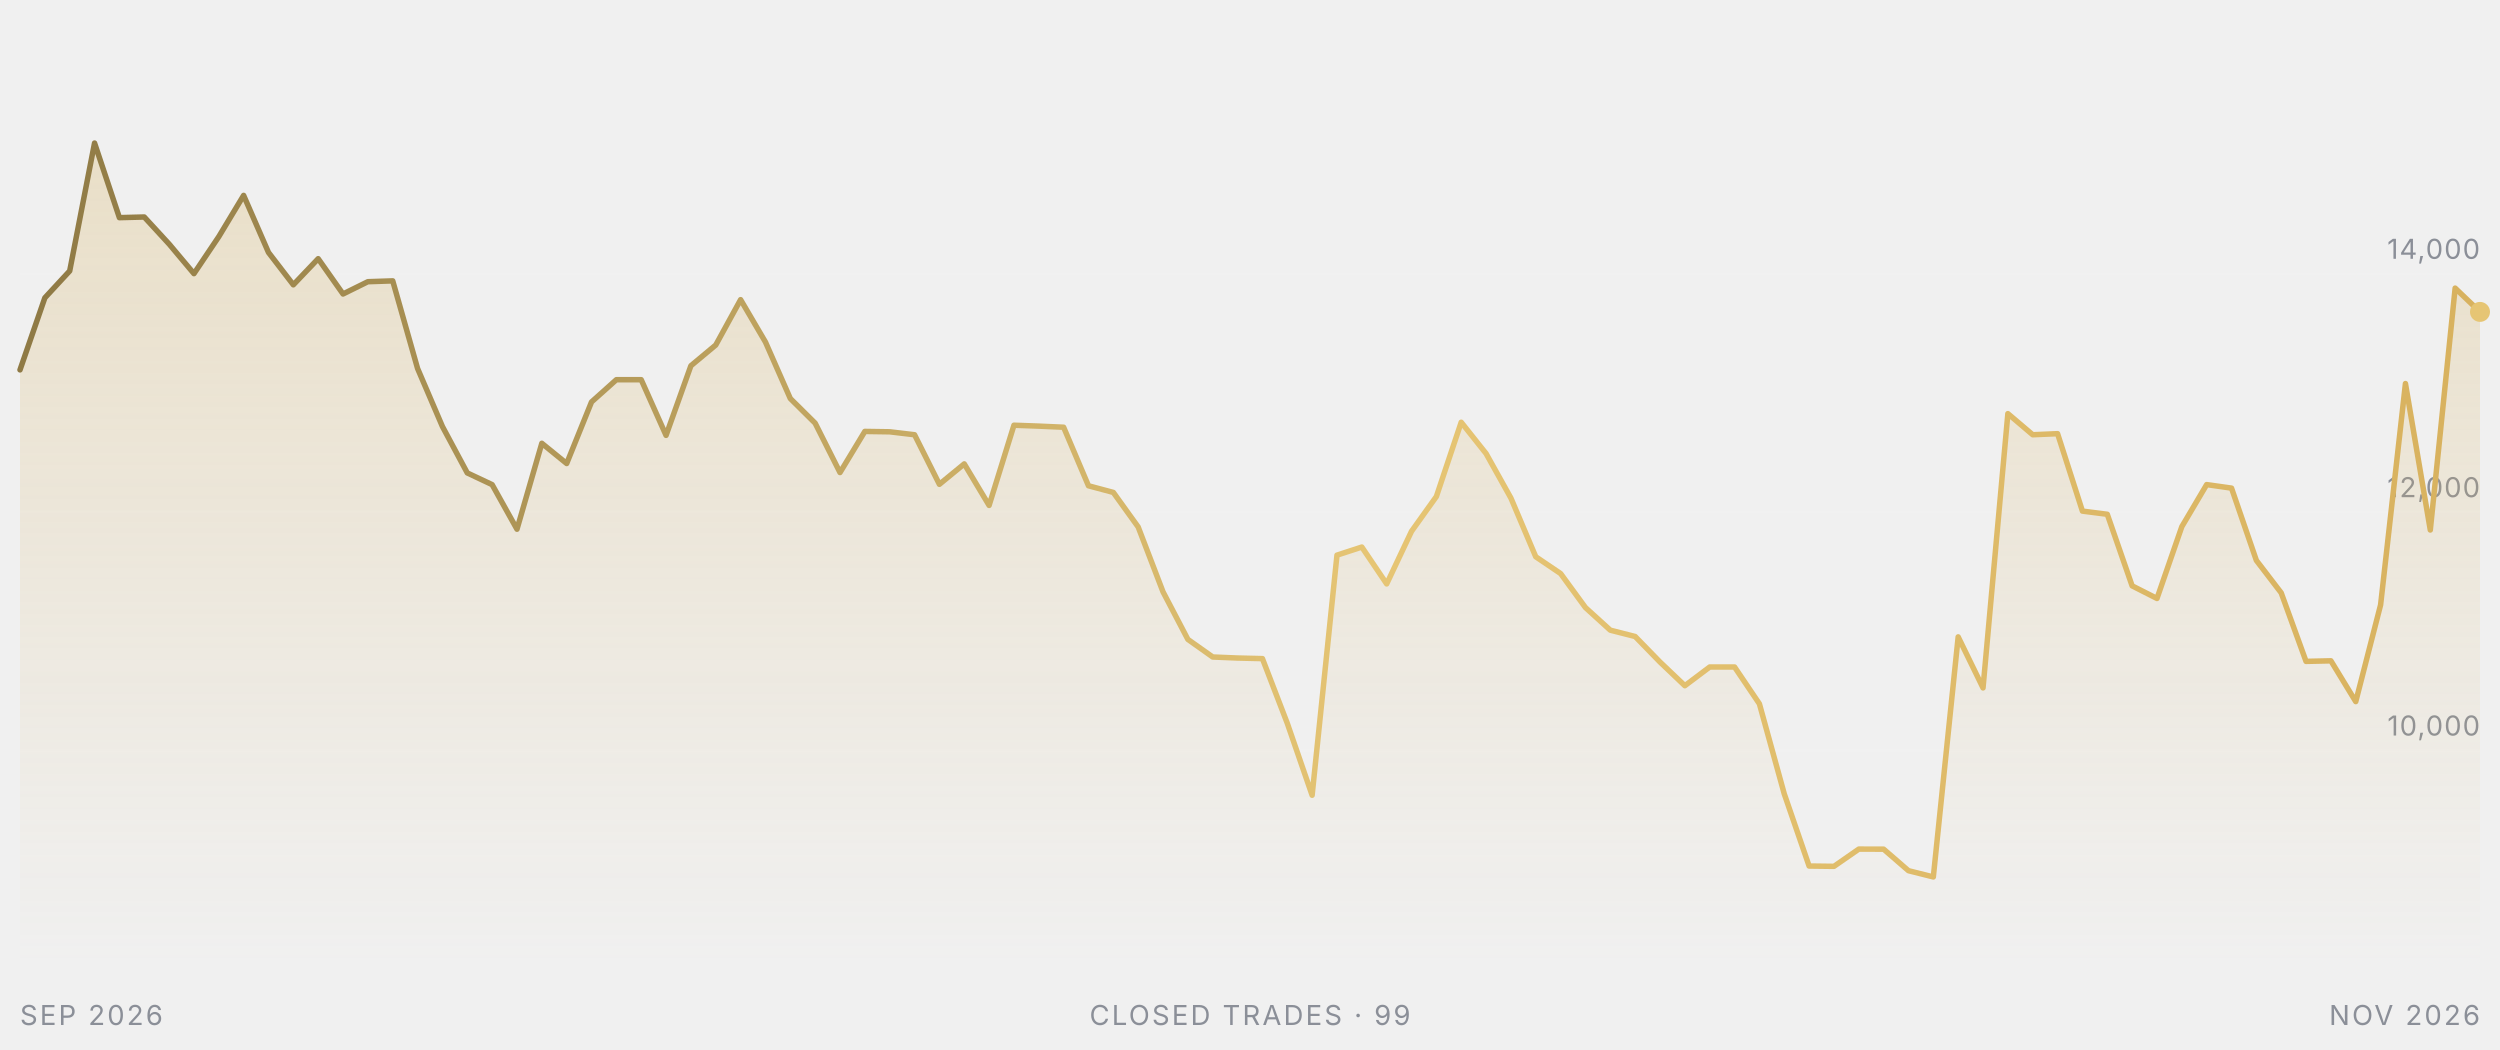
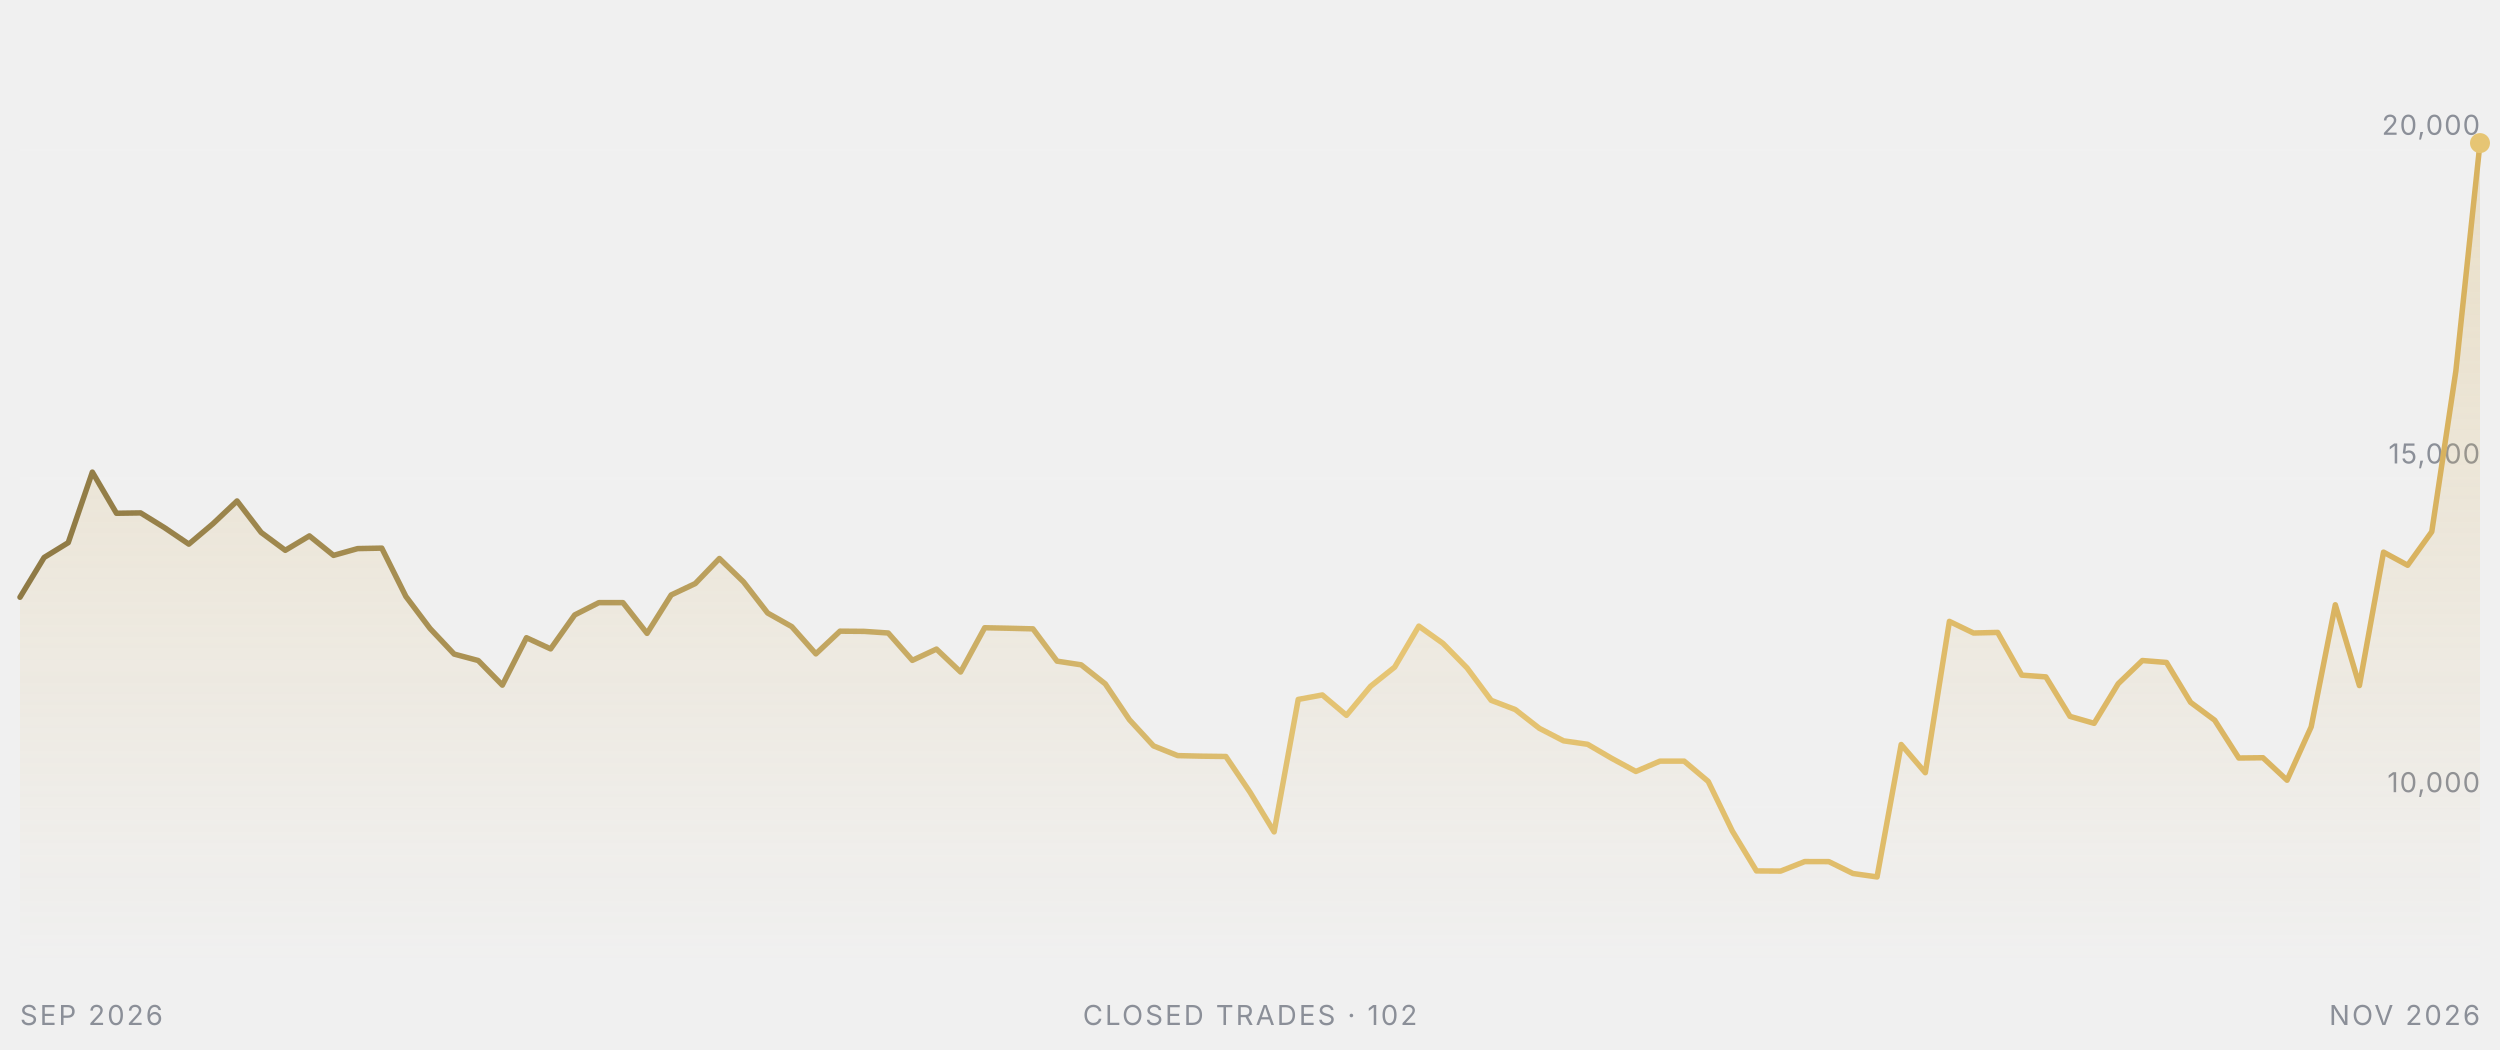
- <svg xmlns="http://www.w3.org/2000/svg" viewBox="0 0 1000 420" width="1000" height="420" role="img" aria-label="Equity curve of 99 closed trades, September to November 2026">
+ <svg xmlns="http://www.w3.org/2000/svg" viewBox="0 0 1000 420" width="1000" height="420" role="img" aria-label="Equity curve of 102 closed trades, September to November 2026">
  <defs>
    <linearGradient id="fill" x1="0" y1="0" x2="0" y2="1">
      <stop offset="0%" stop-color="#d8b25f" stop-opacity="0.28" />
      <stop offset="100%" stop-color="#d8b25f" stop-opacity="0" />
    </linearGradient>
    <linearGradient id="stroke" x1="0" y1="0" x2="1" y2="0">
      <stop offset="0%" stop-color="#8f7a45" />
      <stop offset="55%" stop-color="#e6c574" />
      <stop offset="100%" stop-color="#d8b25f" />
    </linearGradient>
    <style>
    .ax{font:11px ui-sans-serif,system-ui,-apple-system,sans-serif;fill:#8b8f98;letter-spacing:.04em}
    .lbl{font:11px ui-sans-serif,system-ui,-apple-system,sans-serif;fill:#8b8f98;letter-spacing:.08em}
  </style>
  </defs>
  <rect width="1000" height="420" fill="none" />
-   <line x1="8" y1="300.21" x2="992" y2="300.21" stroke="#ffffff" stroke-opacity="0.07" stroke-width="1" />
-   <text x="992" y="294.21" text-anchor="end" class="ax">10,000</text>
-   <line x1="8" y1="204.87" x2="992" y2="204.87" stroke="#ffffff" stroke-opacity="0.07" stroke-width="1" />
-   <text x="992" y="198.87" text-anchor="end" class="ax">12,000</text>
-   <line x1="8" y1="109.53" x2="992" y2="109.53" stroke="#ffffff" stroke-opacity="0.07" stroke-width="1" />
-   <text x="992" y="103.53" text-anchor="end" class="ax">14,000</text>
-   <path d="M8.00,147.95 L17.94,119.13 L27.88,108.38 L37.82,57.23 L47.76,87.06 L57.70,86.80 L67.64,97.61 L77.58,109.45 L87.52,94.66 L97.45,78.16 L107.39,100.97 L117.33,113.92 L127.27,103.48 L137.21,117.59 L147.15,112.68 L157.09,112.35 L167.03,147.39 L176.97,170.61 L186.91,189.17 L196.85,193.85 L206.79,211.68 L216.73,177.32 L226.67,185.40 L236.61,160.78 L246.55,151.88 L256.48,151.88 L266.42,174.14 L276.36,146.30 L286.30,138.01 L296.24,119.87 L306.18,136.82 L316.12,159.41 L326.06,169.26 L336.00,189.01 L345.94,172.57 L355.88,172.72 L365.82,173.90 L375.76,193.72 L385.70,185.56 L395.64,202.16 L405.58,170.09 L415.52,170.45 L425.45,170.89 L435.39,194.31 L445.33,196.97 L455.27,210.79 L465.21,236.75 L475.15,255.76 L485.09,262.80 L495.03,263.21 L504.97,263.45 L514.91,289.30 L524.85,318.09 L534.79,222.06 L544.73,218.82 L554.67,233.56 L564.61,212.52 L574.55,198.61 L584.48,168.90 L594.42,181.41 L604.36,199.22 L614.30,222.70 L624.24,229.42 L634.18,243.03 L644.12,252.07 L654.06,254.60 L664.00,264.81 L673.94,274.28 L683.88,266.80 L693.82,266.80 L703.76,281.52 L713.70,317.54 L723.64,346.41 L733.58,346.54 L743.52,339.64 L753.45,339.67 L763.39,348.28 L773.33,350.77 L783.27,254.76 L793.21,275.16 L803.15,165.46 L813.09,173.90 L823.03,173.47 L832.97,204.44 L842.91,205.71 L852.85,234.34 L862.79,239.38 L872.73,210.66 L882.67,193.84 L892.61,195.25 L902.55,224.17 L912.48,237.14 L922.42,264.55 L932.36,264.33 L942.30,280.63 L952.24,241.95 L962.18,153.43 L972.12,211.99 L982.06,115.25 L992.00,124.76 L992.00,386 L8.00,386 Z" fill="url(#fill)" />
-   <path d="M8.00,147.95 L17.94,119.13 L27.88,108.38 L37.82,57.23 L47.76,87.06 L57.70,86.80 L67.64,97.61 L77.58,109.45 L87.52,94.66 L97.45,78.16 L107.39,100.97 L117.33,113.92 L127.27,103.48 L137.21,117.59 L147.15,112.68 L157.09,112.35 L167.03,147.39 L176.97,170.61 L186.91,189.17 L196.85,193.85 L206.79,211.68 L216.73,177.32 L226.67,185.40 L236.61,160.78 L246.55,151.88 L256.48,151.88 L266.42,174.14 L276.36,146.30 L286.30,138.01 L296.24,119.87 L306.18,136.82 L316.12,159.41 L326.06,169.26 L336.00,189.01 L345.94,172.57 L355.88,172.72 L365.82,173.90 L375.76,193.72 L385.70,185.56 L395.64,202.16 L405.58,170.09 L415.52,170.45 L425.45,170.89 L435.39,194.31 L445.33,196.97 L455.27,210.79 L465.21,236.75 L475.15,255.76 L485.09,262.80 L495.03,263.21 L504.97,263.45 L514.91,289.30 L524.85,318.09 L534.79,222.06 L544.73,218.82 L554.67,233.56 L564.61,212.52 L574.55,198.61 L584.48,168.90 L594.42,181.41 L604.36,199.22 L614.30,222.70 L624.24,229.42 L634.18,243.03 L644.12,252.07 L654.06,254.60 L664.00,264.81 L673.94,274.28 L683.88,266.80 L693.82,266.80 L703.76,281.52 L713.70,317.54 L723.64,346.41 L733.58,346.54 L743.52,339.64 L753.45,339.67 L763.39,348.28 L773.33,350.77 L783.27,254.76 L793.21,275.16 L803.15,165.46 L813.09,173.90 L823.03,173.47 L832.97,204.44 L842.91,205.71 L852.85,234.34 L862.79,239.38 L872.73,210.66 L882.67,193.84 L892.61,195.25 L902.55,224.17 L912.48,237.14 L922.42,264.55 L932.36,264.33 L942.30,280.63 L952.24,241.95 L962.18,153.43 L972.12,211.99 L982.06,115.25 L992.00,124.76" fill="none" stroke="url(#stroke)" stroke-width="2.2" stroke-linejoin="round" stroke-linecap="round" />
-   <circle cx="992.00" cy="124.76" r="4" fill="#e6c574" />
+   <line x1="8" y1="322.88" x2="992" y2="322.88" stroke="#ffffff" stroke-opacity="0.07" stroke-width="1" />
+   <text x="992" y="316.88" text-anchor="end" class="ax">10,000</text>
+   <line x1="8" y1="191.40" x2="992" y2="191.40" stroke="#ffffff" stroke-opacity="0.07" stroke-width="1" />
+   <text x="992" y="185.40" text-anchor="end" class="ax">15,000</text>
+   <line x1="8" y1="59.93" x2="992" y2="59.93" stroke="#ffffff" stroke-opacity="0.07" stroke-width="1" />
+   <text x="992" y="53.93" text-anchor="end" class="ax">20,000</text>
+   <path d="M8.00,238.89 L17.65,222.99 L27.29,217.06 L36.94,188.85 L46.59,205.31 L56.24,205.16 L65.88,211.12 L75.53,217.65 L85.18,209.50 L94.82,200.39 L104.47,212.98 L114.12,220.12 L123.76,214.36 L133.41,222.15 L143.06,219.44 L152.71,219.25 L162.35,238.58 L172.00,251.39 L181.65,261.63 L191.29,264.21 L200.94,274.05 L210.59,255.09 L220.24,259.55 L229.88,245.97 L239.53,241.06 L249.18,241.06 L258.82,253.34 L268.47,237.98 L278.12,233.41 L287.76,223.40 L297.41,232.75 L307.06,245.21 L316.71,250.65 L326.35,261.54 L336.00,252.47 L345.65,252.55 L355.29,253.20 L364.94,264.14 L374.59,259.64 L384.24,268.80 L393.88,251.10 L403.53,251.30 L413.18,251.54 L422.82,264.46 L432.47,265.93 L442.12,273.56 L451.76,287.88 L461.41,298.36 L471.06,302.24 L480.71,302.47 L490.35,302.60 L500.00,316.87 L509.65,332.75 L519.29,279.77 L528.94,277.98 L538.59,286.12 L548.24,274.51 L557.88,266.83 L567.53,250.45 L577.18,257.35 L586.82,267.17 L596.47,280.13 L606.12,283.83 L615.76,291.34 L625.41,296.33 L635.06,297.72 L644.71,303.35 L654.35,308.58 L664.00,304.45 L673.65,304.45 L683.29,312.57 L692.94,332.44 L702.59,348.37 L712.24,348.44 L721.88,344.63 L731.53,344.65 L741.18,349.40 L750.82,350.77 L760.47,297.81 L770.12,309.07 L779.76,248.55 L789.41,253.21 L799.06,252.97 L808.71,270.05 L818.35,270.75 L828.00,286.55 L837.65,289.33 L847.29,273.48 L856.94,264.21 L866.59,264.98 L876.24,280.94 L885.88,288.09 L895.53,303.21 L905.18,303.09 L914.82,312.08 L924.47,290.74 L934.12,241.92 L943.76,274.22 L953.41,220.86 L963.06,226.10 L972.71,212.68 L982.35,148.36 L992.00,57.23 L992.00,386 L8.00,386 Z" fill="url(#fill)" />
+   <path d="M8.00,238.89 L17.65,222.99 L27.29,217.06 L36.94,188.85 L46.59,205.31 L56.24,205.16 L65.88,211.12 L75.53,217.65 L85.18,209.50 L94.82,200.39 L104.47,212.98 L114.12,220.12 L123.76,214.36 L133.41,222.15 L143.06,219.44 L152.71,219.25 L162.35,238.58 L172.00,251.39 L181.65,261.63 L191.29,264.21 L200.94,274.05 L210.59,255.09 L220.24,259.55 L229.88,245.97 L239.53,241.06 L249.18,241.06 L258.82,253.34 L268.47,237.98 L278.12,233.41 L287.76,223.40 L297.41,232.75 L307.06,245.21 L316.71,250.65 L326.35,261.54 L336.00,252.47 L345.65,252.55 L355.29,253.20 L364.94,264.14 L374.59,259.64 L384.24,268.80 L393.88,251.10 L403.53,251.30 L413.18,251.54 L422.82,264.46 L432.47,265.93 L442.12,273.56 L451.76,287.88 L461.41,298.36 L471.06,302.24 L480.71,302.47 L490.35,302.60 L500.00,316.87 L509.65,332.75 L519.29,279.77 L528.94,277.98 L538.59,286.12 L548.24,274.51 L557.88,266.83 L567.53,250.45 L577.18,257.35 L586.82,267.17 L596.47,280.13 L606.12,283.83 L615.76,291.34 L625.41,296.33 L635.06,297.72 L644.71,303.35 L654.35,308.58 L664.00,304.45 L673.65,304.45 L683.29,312.57 L692.94,332.44 L702.59,348.37 L712.24,348.44 L721.88,344.63 L731.53,344.65 L741.18,349.40 L750.82,350.77 L760.47,297.81 L770.12,309.07 L779.76,248.55 L789.41,253.21 L799.06,252.97 L808.71,270.05 L818.35,270.75 L828.00,286.55 L837.65,289.33 L847.29,273.48 L856.94,264.21 L866.59,264.98 L876.24,280.94 L885.88,288.09 L895.53,303.21 L905.18,303.09 L914.82,312.08 L924.47,290.74 L934.12,241.92 L943.76,274.22 L953.41,220.86 L963.06,226.10 L972.71,212.68 L982.35,148.36 L992.00,57.23" fill="none" stroke="url(#stroke)" stroke-width="2.2" stroke-linejoin="round" stroke-linecap="round" />
+   <circle cx="992.00" cy="57.23" r="4" fill="#e6c574" />
  <text x="8" y="410" class="lbl">SEP 2026</text>
-   <text x="500" y="410" text-anchor="middle" class="lbl">CLOSED TRADES · 99</text>
+   <text x="500" y="410" text-anchor="middle" class="lbl">CLOSED TRADES · 102</text>
  <text x="992" y="410" text-anchor="end" class="lbl">NOV 2026</text>
</svg>
